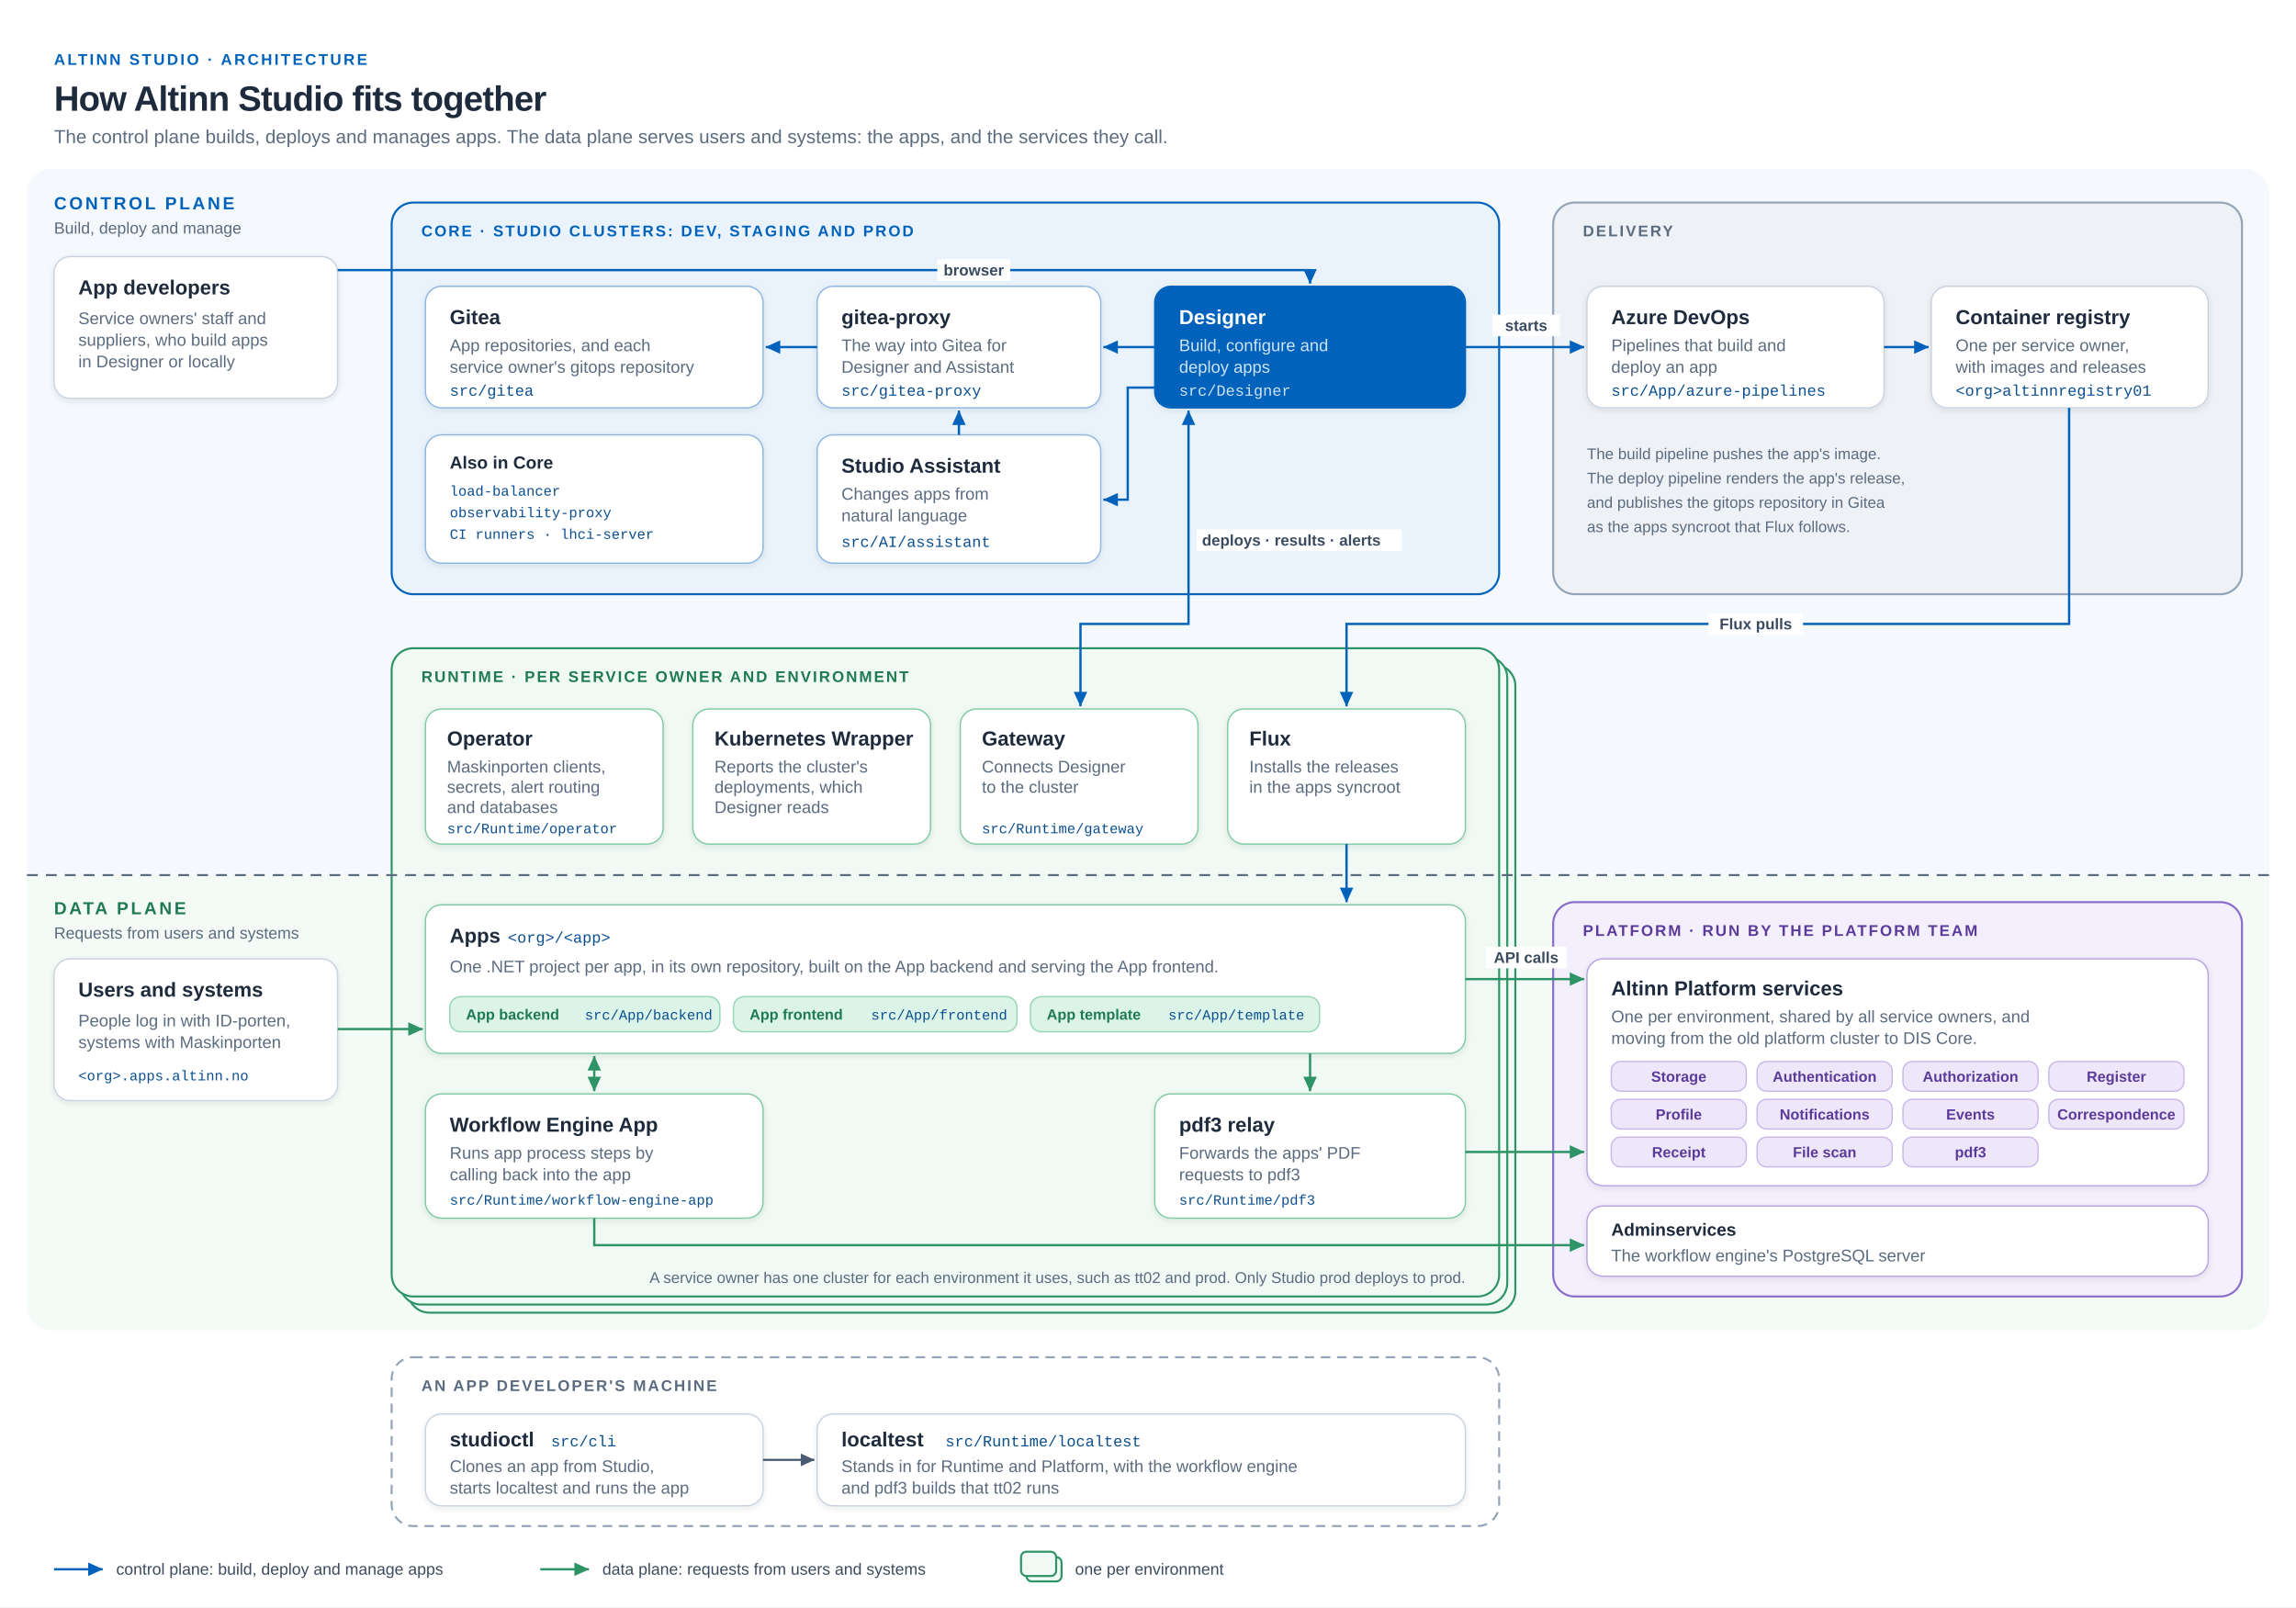
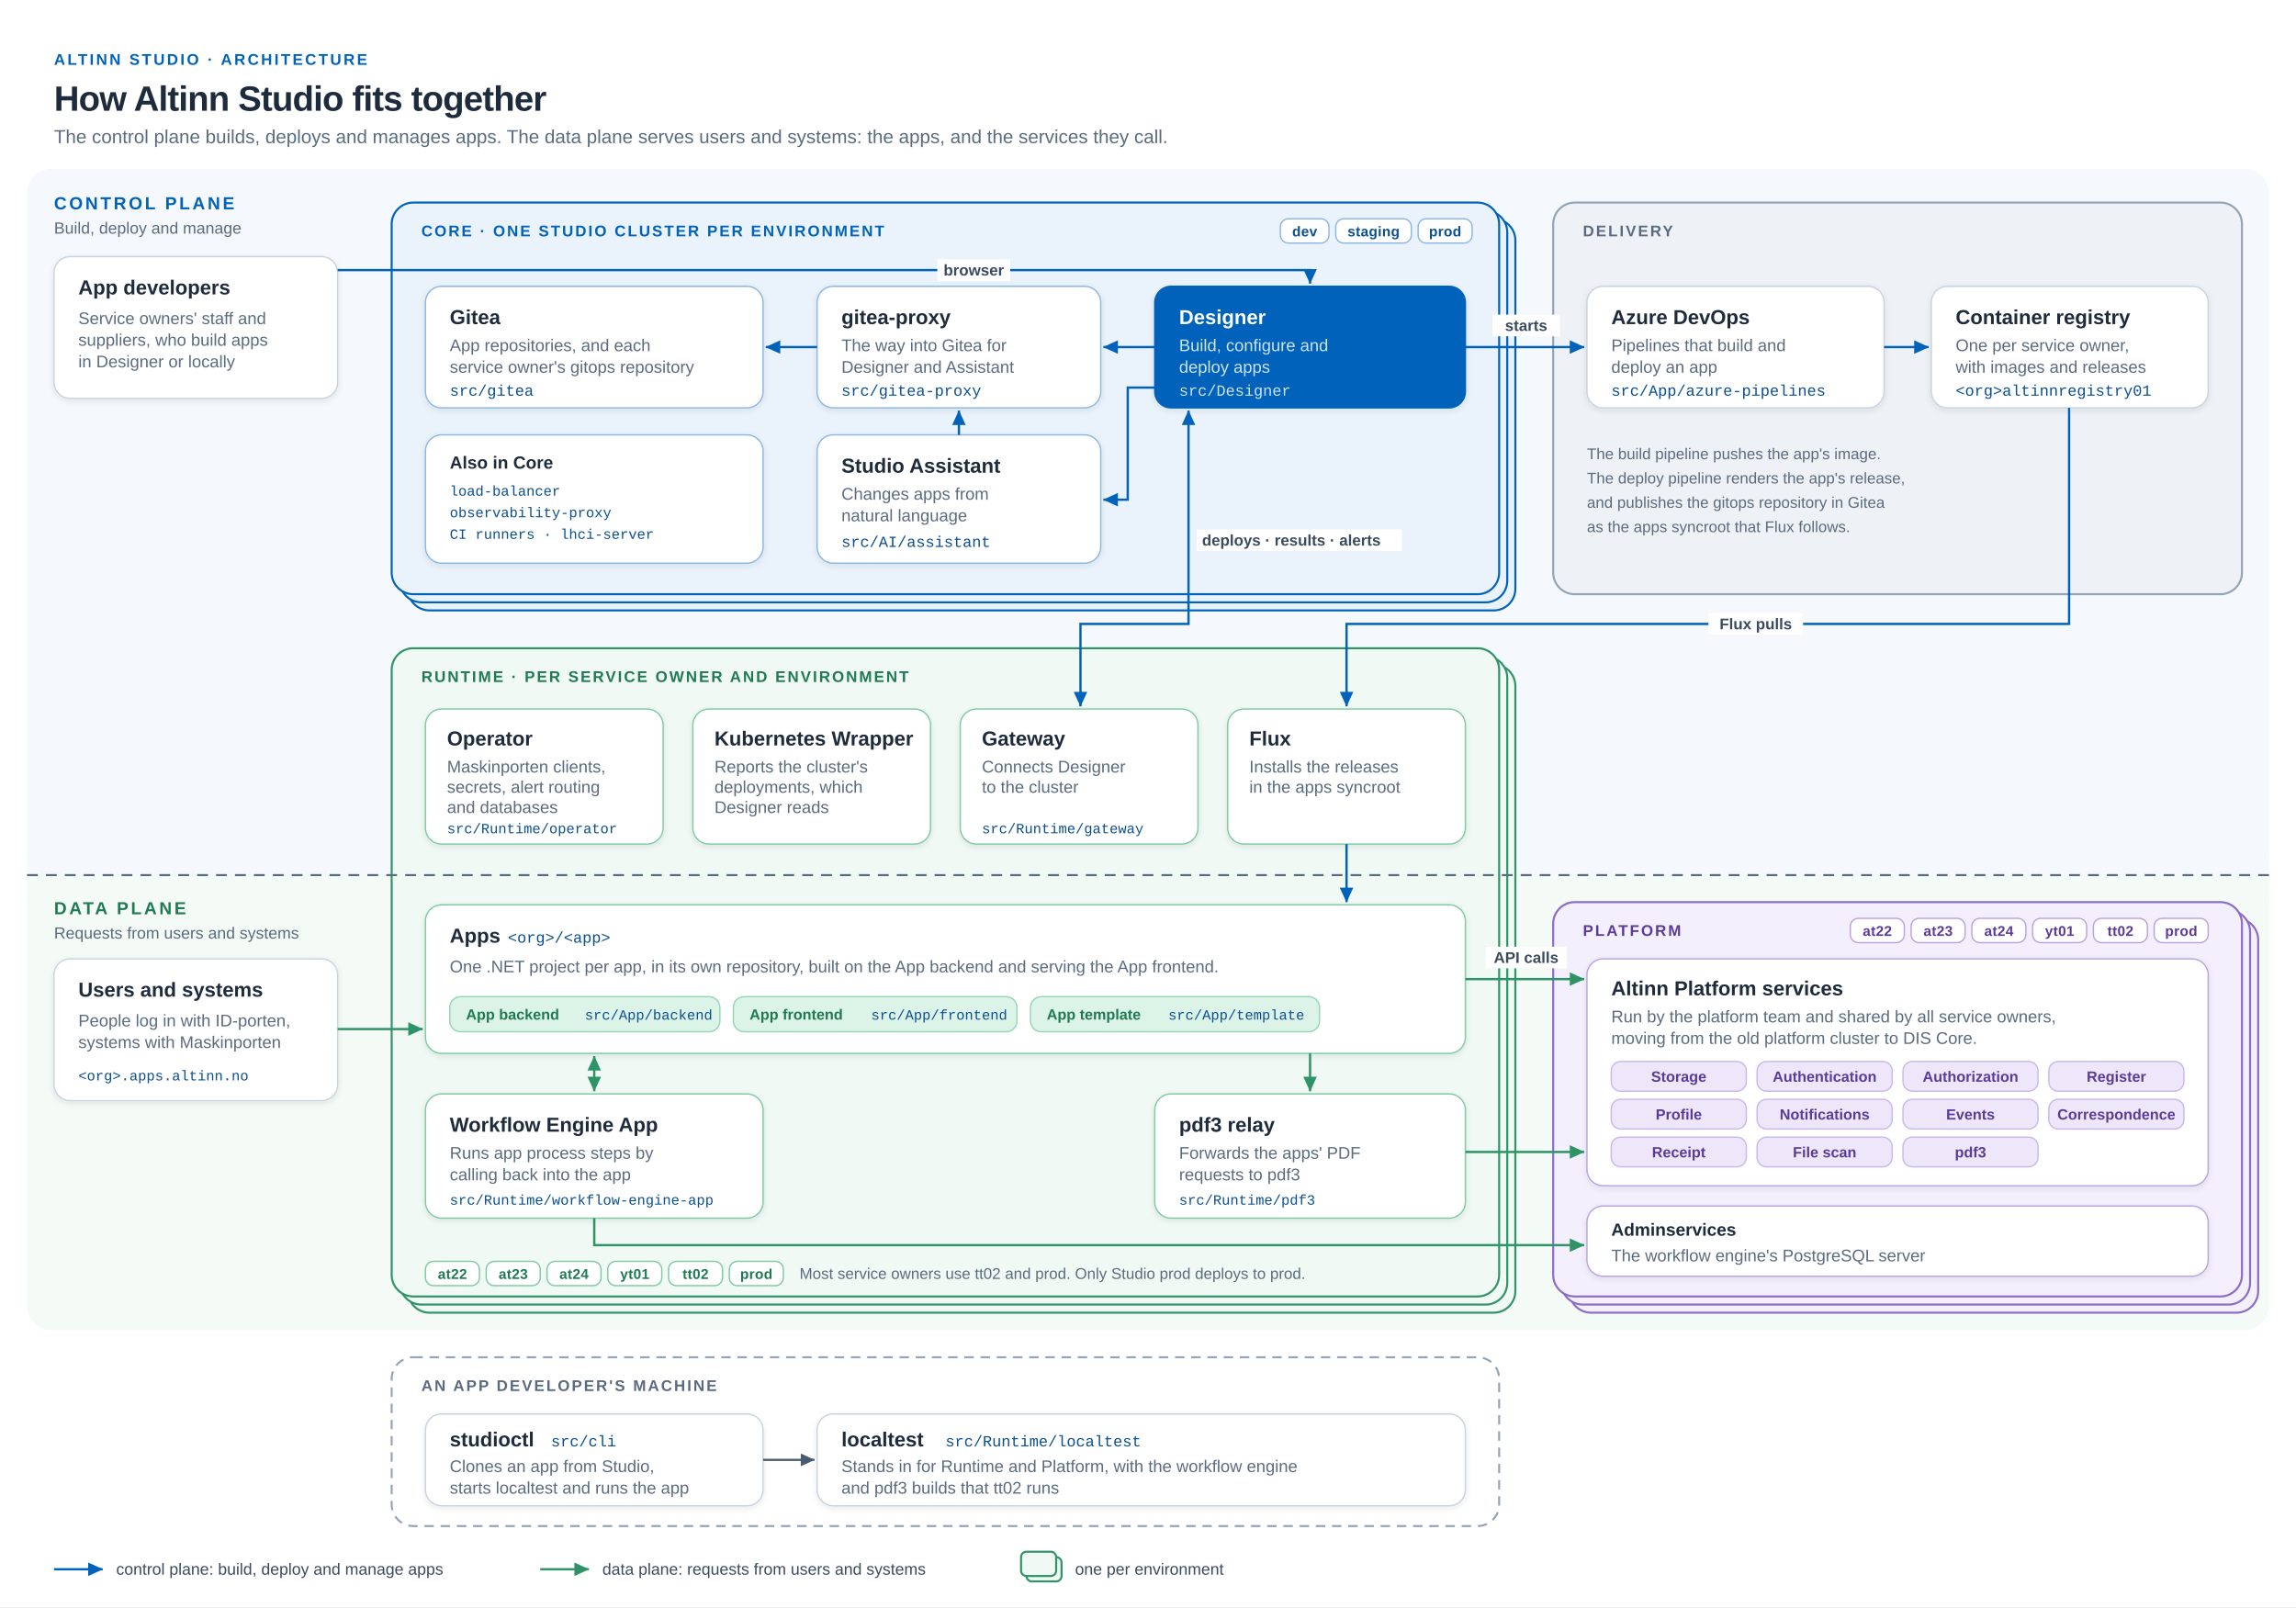
<svg xmlns="http://www.w3.org/2000/svg" viewBox="0 0 1700 1190" width="1700" height="1190">
  <style>
/* Colors follow the Digdir palette. Arial and its metric twins (Helvetica, Liberation Sans) render text at the same width everywhere. */
svg { font-family: Arial, Helvetica, "Liberation Sans", sans-serif; }
.canvas { fill: #ffffff; }
.code, .code-sm { font-family: Menlo, Consolas, "Liberation Mono", monospace; }

/* Text */
.title { font-size: 26px; font-weight: 700; fill: #1e2b3c; letter-spacing: -0.02em; }
.subtitle { font-size: 14px; fill: #5b6b7f; }
.kicker { font-size: 11.5px; font-weight: 650; letter-spacing: 0.14em; fill: #0062ba; }
.zone-label { font-size: 11.5px; font-weight: 650; letter-spacing: 0.12em; }
.h { font-size: 15px; font-weight: 650; fill: #1e2b3c; }
.h-sm { font-size: 13px; font-weight: 650; fill: #1e2b3c; }
.s { font-size: 12.5px; fill: #5b6b7f; }
.s-sm { font-size: 11.5px; fill: #5b6b7f; }
.code { font-size: 11.5px; font-weight: 500; fill: #0b4f8f; }
.code-sm { font-size: 10.5px; font-weight: 500; fill: #0b4f8f; }
.label { font-size: 11.5px; font-weight: 550; fill: #3b4b5f; }
.label-bg { fill: #ffffff; }
.legend { font-size: 12px; fill: #3b4b5f; }

/* Planes: bands across the whole diagram */
.band-control { fill: #f5f8fc; }
.band-data { fill: #f4faf6; }
.band-label { font-size: 13px; font-weight: 700; letter-spacing: 0.14em; }
.band-label-control { fill: #0062ba; }
.band-label-data { fill: #1f7a52; }
.band-sub { font-size: 12px; fill: #5b6b7f; }
.plane-divider { fill: none; stroke: #5b6b7f; stroke-width: 1.5; stroke-dasharray: 8 6; }

/* Zones: where things run */
.zone { stroke-width: 1.5; }
.zone-core { fill: #eaf3fc; stroke: #0062ba; }
.zone-core-label { fill: #0062ba; }
.zone-runtime { fill: #ffffff; fill-opacity: 0.55; stroke: #2e9467; }
.zone-runtime-back { fill: #f0f9f4; stroke: #2e9467; }
.zone-runtime-label { fill: #1f7a52; }
.zone-platform { fill: #f4effc; stroke: #8a6cc9; }
.zone-platform-label { fill: #5b3a9a; }
.zone-ext { fill: #eef1f5; stroke: #93a4b8; }
.zone-ext-label { fill: #5b6b7f; }
.zone-local { fill: #ffffff; stroke: #93a4b8; stroke-dasharray: 7 5; }

/* Boxes */
.box { fill: #ffffff; stroke: #c9d3df; stroke-width: 1; filter: url(#shadow); }
.box-core { stroke: #8db7e3; }
.box-runtime { stroke: #7fcaa4; }
.box-platform { stroke: #b9a3e3; }
.box-accent { fill: #0062ba; stroke: #0062ba; }
.box-accent-text { fill: #ffffff; }
.box-accent-sub { fill: #cfe3f7; }

/* Small rounded tags */
.tag { stroke-width: 1; }
.tag-green { fill: #dcf3e7; stroke: #96d6b6; }
.tag-purple { fill: #eee7fa; stroke: #c9b8ec; }
.tag-text { font-size: 11px; font-weight: 600; }
.tag-text-green { fill: #1f7a52; }
.tag-text-purple { fill: #5b3a9a; }
+ .env-text { font-size: 10.5px; font-weight: 650; letter-spacing: 0.02em; }
+ .env-blue { fill: #ffffff; stroke: #8db7e3; } .env-blue-text { fill: #0b4f8f; }
+ .env-green { fill: #ffffff; stroke: #7fcaa4; } .env-green-text { fill: #1f7a52; }
+ .env-purple { fill: #ffffff; stroke: #b9a3e3; } .env-purple-text { fill: #5b3a9a; }

/* Edges */
.edge-control { fill: none; stroke: #0062ba; stroke-width: 1.7; }
.edge-data { fill: none; stroke: #2e9467; stroke-width: 1.7; }
.edge-local { fill: none; stroke: #4a5b70; stroke-width: 1.6; }
</style>
  <defs>
    <filter id="shadow" x="-10%" y="-10%" width="120%" height="140%">
      <feDropShadow dx="0" dy="1.5" stdDeviation="2" flood-color="#1e2b3c" flood-opacity="0.10" />
    </filter>
    <marker id="arrow-control" viewBox="0 0 10 10" refX="9" refY="5" markerWidth="7" markerHeight="7" orient="auto-start-reverse">
      <path d="M0,0.8 L9.2,5 L0,9.2 Z" fill="#0062ba" />
    </marker>
    <marker id="arrow-data" viewBox="0 0 10 10" refX="9" refY="5" markerWidth="7" markerHeight="7" orient="auto-start-reverse">
      <path d="M0,0.8 L9.2,5 L0,9.2 Z" fill="#2e9467" />
    </marker>
    <marker id="arrow-local" viewBox="0 0 10 10" refX="9" refY="5" markerWidth="7" markerHeight="7" orient="auto-start-reverse">
      <path d="M0,0.8 L9.2,5 L0,9.2 Z" fill="#4a5b70" />
    </marker>
  </defs>
  <rect class="canvas" width="1700" height="1190" />
  <text class="kicker" x="40" y="48">ALTINN STUDIO · ARCHITECTURE</text>
  <text class="title" x="40" y="82">How Altinn Studio fits together</text>
  <text class="subtitle" x="40" y="106">The control plane builds, deploys and manages apps. The data plane serves users and systems: the apps, and the services they call.</text>
  <rect class="band-control" x="20" y="125" width="1660" height="523" rx="18" />
  <rect class="band-data" x="20" y="648" width="1660" height="337" rx="18" />
  <rect class="band-control" x="20" y="630" width="1660" height="18" />
  <rect class="band-data" x="20" y="648" width="1660" height="18" />
  <text class="band-label band-label-control" x="40" y="155">CONTROL PLANE</text>
  <text class="band-sub" x="40" y="173">Build, deploy and manage</text>
  <text class="band-label band-label-data" x="40" y="677">DATA PLANE</text>
  <text class="band-sub" x="40" y="695">Requests from users and systems</text>
  <rect class="box" x="40" y="190" width="210" height="105" rx="12" />
  <text class="h" x="58" y="218">App developers</text>
  <text class="s" x="58" y="240">Service owners' staff and</text>
  <text class="s" x="58" y="256">suppliers, who build apps</text>
  <text class="s" x="58" y="272">in Designer or locally</text>
  <rect class="box" x="40" y="710" width="210" height="105" rx="12" />
  <text class="h" x="58" y="738">Users and systems</text>
  <text class="s" x="58" y="760">People log in with ID-porten,</text>
  <text class="s" x="58" y="776">systems with Maskinporten</text>
  <text class="code-sm" x="58" y="800">&lt;org&gt;.apps.altinn.no</text>
+   <rect class="zone zone-core" x="302" y="162" width="820" height="290" rx="16" />
+   <rect class="zone zone-core" x="296" y="156" width="820" height="290" rx="16" />
  <rect class="zone zone-core" x="290" y="150" width="820" height="290" rx="16" />
-   <text class="zone-label zone-core-label" x="312" y="175">CORE · STUDIO CLUSTERS: DEV, STAGING AND PROD</text>
+   <text class="zone-label zone-core-label" x="312" y="175">CORE · ONE STUDIO CLUSTER PER ENVIRONMENT</text>
+   <rect class="tag env-blue" x="948" y="162" width="36" height="18" rx="6" />
+   <text class="env-text env-blue-text" x="966" y="175" text-anchor="middle">dev</text>
+   <rect class="tag env-blue" x="989" y="162" width="56" height="18" rx="6" />
+   <text class="env-text env-blue-text" x="1017" y="175" text-anchor="middle">staging</text>
+   <rect class="tag env-blue" x="1050" y="162" width="40" height="18" rx="6" />
+   <text class="env-text env-blue-text" x="1070" y="175" text-anchor="middle">prod</text>
  <rect class="box box-core" x="315" y="212" width="250" height="90" rx="12" />
  <text class="h" x="333" y="240">Gitea</text>
  <text class="s" x="333" y="260">App repositories, and each</text>
  <text class="s" x="333" y="276">service owner's gitops repository</text>
  <text class="code" x="333" y="293">src/gitea</text>
  <rect class="box box-core" x="605" y="212" width="210" height="90" rx="12" />
  <text class="h" x="623" y="240">gitea-proxy</text>
  <text class="s" x="623" y="260">The way into Gitea for</text>
  <text class="s" x="623" y="276">Designer and Assistant</text>
  <text class="code" x="623" y="293">src/gitea-proxy</text>
  <rect class="box box-accent" x="855" y="212" width="230" height="90" rx="12" />
  <text class="h box-accent-text" x="873" y="240">Designer</text>
  <text class="s box-accent-sub" x="873" y="260">Build, configure and</text>
  <text class="s box-accent-sub" x="873" y="276">deploy apps</text>
  <text class="code box-accent-sub" x="873" y="293">src/Designer</text>
  <rect class="box box-core" x="315" y="322" width="250" height="95" rx="12" />
  <text class="h-sm" x="333" y="347">Also in Core</text>
  <text class="code-sm" x="333" y="367">load-balancer</text>
  <text class="code-sm" x="333" y="383">observability-proxy</text>
  <text class="code-sm" x="333" y="399">CI runners · lhci-server</text>
  <rect class="box box-core" x="605" y="322" width="210" height="95" rx="12" />
  <text class="h" x="623" y="350">Studio Assistant</text>
  <text class="s" x="623" y="370">Changes apps from</text>
  <text class="s" x="623" y="386">natural language</text>
  <text class="code" x="623" y="405">src/AI/assistant</text>
  <rect class="zone zone-ext" x="1150" y="150" width="510" height="290" rx="16" />
  <text class="zone-label zone-ext-label" x="1172" y="175">DELIVERY</text>
  <rect class="box" x="1175" y="212" width="220" height="90" rx="12" />
  <text class="h" x="1193" y="240">Azure DevOps</text>
  <text class="s" x="1193" y="260">Pipelines that build and</text>
  <text class="s" x="1193" y="276">deploy an app</text>
  <text class="code" x="1193" y="293">src/App/azure-pipelines</text>
  <rect class="box" x="1430" y="212" width="205" height="90" rx="12" />
  <text class="h" x="1448" y="240">Container registry</text>
  <text class="s" x="1448" y="260">One per service owner,</text>
  <text class="s" x="1448" y="276">with images and releases</text>
  <text class="code" x="1448" y="293">&lt;org&gt;altinnregistry01</text>
  <text class="s-sm" x="1175" y="340">The build pipeline pushes the app's image.</text>
  <text class="s-sm" x="1175" y="358">The deploy pipeline renders the app's release,</text>
  <text class="s-sm" x="1175" y="376">and publishes the gitops repository in Gitea</text>
  <text class="s-sm" x="1175" y="394">as the apps syncroot that Flux follows.</text>
  <rect class="zone zone-runtime-back" x="302" y="492" width="820" height="480" rx="16" />
  <rect class="zone zone-runtime-back" x="296" y="486" width="820" height="480" rx="16" />
  <rect class="zone zone-runtime-back" x="290" y="480" width="820" height="480" rx="16" />
  <text class="zone-label zone-runtime-label" x="312" y="505">RUNTIME · PER SERVICE OWNER AND ENVIRONMENT</text>
  <rect class="box box-runtime" x="315" y="525" width="176" height="100" rx="12" />
  <text class="h" x="331" y="552">Operator</text>
  <text class="s" x="331" y="572">Maskinporten clients,</text>
  <text class="s" x="331" y="587">secrets, alert routing</text>
  <text class="s" x="331" y="602">and databases</text>
  <text class="code-sm" x="331" y="617">src/Runtime/operator</text>
  <rect class="box box-runtime" x="513" y="525" width="176" height="100" rx="12" />
  <text class="h" x="529" y="552">Kubernetes Wrapper</text>
  <text class="s" x="529" y="572">Reports the cluster's</text>
  <text class="s" x="529" y="587">deployments, which</text>
  <text class="s" x="529" y="602">Designer reads</text>
  <rect class="box box-runtime" x="711" y="525" width="176" height="100" rx="12" />
  <text class="h" x="727" y="552">Gateway</text>
  <text class="s" x="727" y="572">Connects Designer</text>
  <text class="s" x="727" y="587">to the cluster</text>
  <text class="code-sm" x="727" y="617">src/Runtime/gateway</text>
  <rect class="box box-runtime" x="909" y="525" width="176" height="100" rx="12" />
  <text class="h" x="925" y="552">Flux</text>
  <text class="s" x="925" y="572">Installs the releases</text>
  <text class="s" x="925" y="587">in the apps syncroot</text>
  <rect class="box box-runtime" x="315" y="670" width="770" height="110" rx="12" />
  <text class="h" x="333" y="698">Apps</text>
  <text class="code" x="376" y="698">&lt;org&gt;/&lt;app&gt;</text>
  <text class="s" x="333" y="720">One .NET project per app, in its own repository, built on the App backend and serving the App frontend.</text>
  <rect class="tag tag-green" x="333" y="738" width="200" height="26" rx="8" />
  <text class="tag-text tag-text-green" x="345" y="755">App backend</text>
  <text class="code-sm" x="433" y="755">src/App/backend</text>
  <rect class="tag tag-green" x="543" y="738" width="210" height="26" rx="8" />
  <text class="tag-text tag-text-green" x="555" y="755">App frontend</text>
  <text class="code-sm" x="645" y="755">src/App/frontend</text>
  <rect class="tag tag-green" x="763" y="738" width="214" height="26" rx="8" />
  <text class="tag-text tag-text-green" x="775" y="755">App template</text>
  <text class="code-sm" x="865" y="755">src/App/template</text>
  <rect class="box box-runtime" x="315" y="810" width="250" height="92" rx="12" />
  <text class="h" x="333" y="838">Workflow Engine App</text>
  <text class="s" x="333" y="858">Runs app process steps by</text>
  <text class="s" x="333" y="874">calling back into the app</text>
  <text class="code-sm" x="333" y="892">src/Runtime/workflow-engine-app</text>
  <rect class="box box-runtime" x="855" y="810" width="230" height="92" rx="12" />
  <text class="h" x="873" y="838">pdf3 relay</text>
  <text class="s" x="873" y="858">Forwards the apps' PDF</text>
  <text class="s" x="873" y="874">requests to pdf3</text>
  <text class="code-sm" x="873" y="892">src/Runtime/pdf3</text>
-   <text class="s-sm" x="1085" y="950" text-anchor="end">A service owner has one cluster for each environment it uses, such as tt02 and prod. Only Studio prod deploys to prod.</text>
+   <rect class="tag env-green" x="315" y="934" width="40" height="18" rx="6" />
+   <text class="env-text env-green-text" x="335" y="947" text-anchor="middle">at22</text>
+   <rect class="tag env-green" x="360" y="934" width="40" height="18" rx="6" />
+   <text class="env-text env-green-text" x="380" y="947" text-anchor="middle">at23</text>
+   <rect class="tag env-green" x="405" y="934" width="40" height="18" rx="6" />
+   <text class="env-text env-green-text" x="425" y="947" text-anchor="middle">at24</text>
+   <rect class="tag env-green" x="450" y="934" width="40" height="18" rx="6" />
+   <text class="env-text env-green-text" x="470" y="947" text-anchor="middle">yt01</text>
+   <rect class="tag env-green" x="495" y="934" width="40" height="18" rx="6" />
+   <text class="env-text env-green-text" x="515" y="947" text-anchor="middle">tt02</text>
+   <rect class="tag env-green" x="540" y="934" width="40" height="18" rx="6" />
+   <text class="env-text env-green-text" x="560" y="947" text-anchor="middle">prod</text>
+   <text class="s-sm" x="592" y="947">Most service owners use tt02 and prod. Only Studio prod deploys to prod.</text>
+   <rect class="zone zone-platform" x="1162" y="680" width="510" height="292" rx="16" />
+   <rect class="zone zone-platform" x="1156" y="674" width="510" height="292" rx="16" />
  <rect class="zone zone-platform" x="1150" y="668" width="510" height="292" rx="16" />
-   <text class="zone-label zone-platform-label" x="1172" y="693">PLATFORM · RUN BY THE PLATFORM TEAM</text>
+   <text class="zone-label zone-platform-label" x="1172" y="693">PLATFORM</text>
+   <rect class="tag env-purple" x="1370" y="680" width="40" height="18" rx="6" />
+   <text class="env-text env-purple-text" x="1390" y="693" text-anchor="middle">at22</text>
+   <rect class="tag env-purple" x="1415" y="680" width="40" height="18" rx="6" />
+   <text class="env-text env-purple-text" x="1435" y="693" text-anchor="middle">at23</text>
+   <rect class="tag env-purple" x="1460" y="680" width="40" height="18" rx="6" />
+   <text class="env-text env-purple-text" x="1480" y="693" text-anchor="middle">at24</text>
+   <rect class="tag env-purple" x="1505" y="680" width="40" height="18" rx="6" />
+   <text class="env-text env-purple-text" x="1525" y="693" text-anchor="middle">yt01</text>
+   <rect class="tag env-purple" x="1550" y="680" width="40" height="18" rx="6" />
+   <text class="env-text env-purple-text" x="1570" y="693" text-anchor="middle">tt02</text>
+   <rect class="tag env-purple" x="1595" y="680" width="40" height="18" rx="6" />
+   <text class="env-text env-purple-text" x="1615" y="693" text-anchor="middle">prod</text>
  <rect class="box box-platform" x="1175" y="710" width="460" height="168" rx="12" />
  <text class="h" x="1193" y="737">Altinn Platform services</text>
-   <text class="s" x="1193" y="757">One per environment, shared by all service owners, and</text>
+   <text class="s" x="1193" y="757">Run by the platform team and shared by all service owners,</text>
  <text class="s" x="1193" y="773">moving from the old platform cluster to DIS Core.</text>
  <g>
    <rect class="tag tag-purple" x="1193" y="786" width="100" height="22" rx="7" />
    <text class="tag-text tag-text-purple" x="1243" y="801" text-anchor="middle">Storage</text>
    <rect class="tag tag-purple" x="1301" y="786" width="100" height="22" rx="7" />
    <text class="tag-text tag-text-purple" x="1351" y="801" text-anchor="middle">Authentication</text>
    <rect class="tag tag-purple" x="1409" y="786" width="100" height="22" rx="7" />
    <text class="tag-text tag-text-purple" x="1459" y="801" text-anchor="middle">Authorization</text>
    <rect class="tag tag-purple" x="1517" y="786" width="100" height="22" rx="7" />
    <text class="tag-text tag-text-purple" x="1567" y="801" text-anchor="middle">Register</text>
    <rect class="tag tag-purple" x="1193" y="814" width="100" height="22" rx="7" />
    <text class="tag-text tag-text-purple" x="1243" y="829" text-anchor="middle">Profile</text>
    <rect class="tag tag-purple" x="1301" y="814" width="100" height="22" rx="7" />
    <text class="tag-text tag-text-purple" x="1351" y="829" text-anchor="middle">Notifications</text>
    <rect class="tag tag-purple" x="1409" y="814" width="100" height="22" rx="7" />
    <text class="tag-text tag-text-purple" x="1459" y="829" text-anchor="middle">Events</text>
    <rect class="tag tag-purple" x="1517" y="814" width="100" height="22" rx="7" />
    <text class="tag-text tag-text-purple" x="1567" y="829" text-anchor="middle">Correspondence</text>
    <rect class="tag tag-purple" x="1193" y="842" width="100" height="22" rx="7" />
    <text class="tag-text tag-text-purple" x="1243" y="857" text-anchor="middle">Receipt</text>
    <rect class="tag tag-purple" x="1301" y="842" width="100" height="22" rx="7" />
    <text class="tag-text tag-text-purple" x="1351" y="857" text-anchor="middle">File scan</text>
    <rect class="tag tag-purple" x="1409" y="842" width="100" height="22" rx="7" />
    <text class="tag-text tag-text-purple" x="1459" y="857" text-anchor="middle">pdf3</text>
  </g>
  <rect class="box box-platform" x="1175" y="893" width="460" height="52" rx="12" />
  <text class="h-sm" x="1193" y="915">Adminservices</text>
  <text class="s" x="1193" y="934">The workflow engine's PostgreSQL server</text>
  <path class="plane-divider" d="M20,648 H1680" />
  <rect class="zone zone-local" x="290" y="1005" width="820" height="125" rx="16" />
  <text class="zone-label zone-ext-label" x="312" y="1030">AN APP DEVELOPER'S MACHINE</text>
  <rect class="box" x="315" y="1047" width="250" height="68" rx="12" />
  <text class="h" x="333" y="1071">studioctl</text>
  <text class="code" x="408" y="1071">src/cli</text>
  <text class="s" x="333" y="1090">Clones an app from Studio,</text>
  <text class="s" x="333" y="1106">starts localtest and runs the app</text>
  <rect class="box" x="605" y="1047" width="480" height="68" rx="12" />
  <text class="h" x="623" y="1071">localtest</text>
  <text class="code" x="700" y="1071">src/Runtime/localtest</text>
  <text class="s" x="623" y="1090">Stands in for Runtime and Platform, with the workflow engine</text>
  <text class="s" x="623" y="1106">and pdf3 builds that tt02 runs</text>
  <path class="edge-control" d="M250,200 H970 V210" marker-end="url(#arrow-control)" />
  <rect class="label-bg" x="694" y="192" width="54" height="16" />
  <text class="label" x="721" y="204" text-anchor="middle">browser</text>
  <path class="edge-control" d="M855,257 H817" marker-end="url(#arrow-control)" />
  <path class="edge-control" d="M605,257 H567" marker-end="url(#arrow-control)" />
  <path class="edge-control" d="M855,287 H835 V370 H817" marker-end="url(#arrow-control)" />
  <path class="edge-control" d="M710,322 V304" marker-end="url(#arrow-control)" />
  <path class="edge-control" d="M1085,257 H1173" marker-end="url(#arrow-control)" />
  <rect class="label-bg" x="1105" y="233" width="50" height="16" />
  <text class="label" x="1130" y="245" text-anchor="middle">starts</text>
  <path class="edge-control" d="M1395,257 H1428" marker-end="url(#arrow-control)" />
  <path class="edge-control" d="M1532,302 V462 H997 V523" marker-end="url(#arrow-control)" />
  <rect class="label-bg" x="1265" y="454" width="70" height="16" />
  <text class="label" x="1300" y="466" text-anchor="middle">Flux pulls</text>
  <path class="edge-control" d="M880,304 V462 H800 V523" marker-start="url(#arrow-control)" marker-end="url(#arrow-control)" />
  <rect class="label-bg" x="886" y="392" width="152" height="16" />
  <text class="label" x="890" y="404">deploys · results · alerts</text>
  <path class="edge-control" d="M997,625 V668" marker-end="url(#arrow-control)" />
  <path class="edge-data" d="M250,762 H313" marker-end="url(#arrow-data)" />
  <path class="edge-data" d="M1085,725 H1173" marker-end="url(#arrow-data)" />
  <rect class="label-bg" x="1100" y="701" width="60" height="16" />
  <text class="label" x="1130" y="713" text-anchor="middle">API calls</text>
  <path class="edge-data" d="M440,782 V808" marker-start="url(#arrow-data)" marker-end="url(#arrow-data)" />
  <path class="edge-data" d="M970,780 V808" marker-end="url(#arrow-data)" />
  <path class="edge-data" d="M1085,853 H1173" marker-end="url(#arrow-data)" />
  <path class="edge-data" d="M440,902 V922 H1173" marker-end="url(#arrow-data)" />
  <path class="edge-local" d="M565,1081 H603" marker-end="url(#arrow-local)" />
  <path class="edge-control" d="M40,1162 H76" marker-end="url(#arrow-control)" />
  <text class="legend" x="86" y="1166">control plane: build, deploy and manage apps</text>
  <path class="edge-data" d="M400,1162 H436" marker-end="url(#arrow-data)" />
  <text class="legend" x="446" y="1166">data plane: requests from users and systems</text>
  <rect class="zone zone-runtime-back" x="760" y="1153" width="26" height="18" rx="4" />
  <rect class="zone zone-runtime-back" x="756" y="1149" width="26" height="18" rx="4" />
  <text class="legend" x="796" y="1166">one per environment</text>
</svg>
